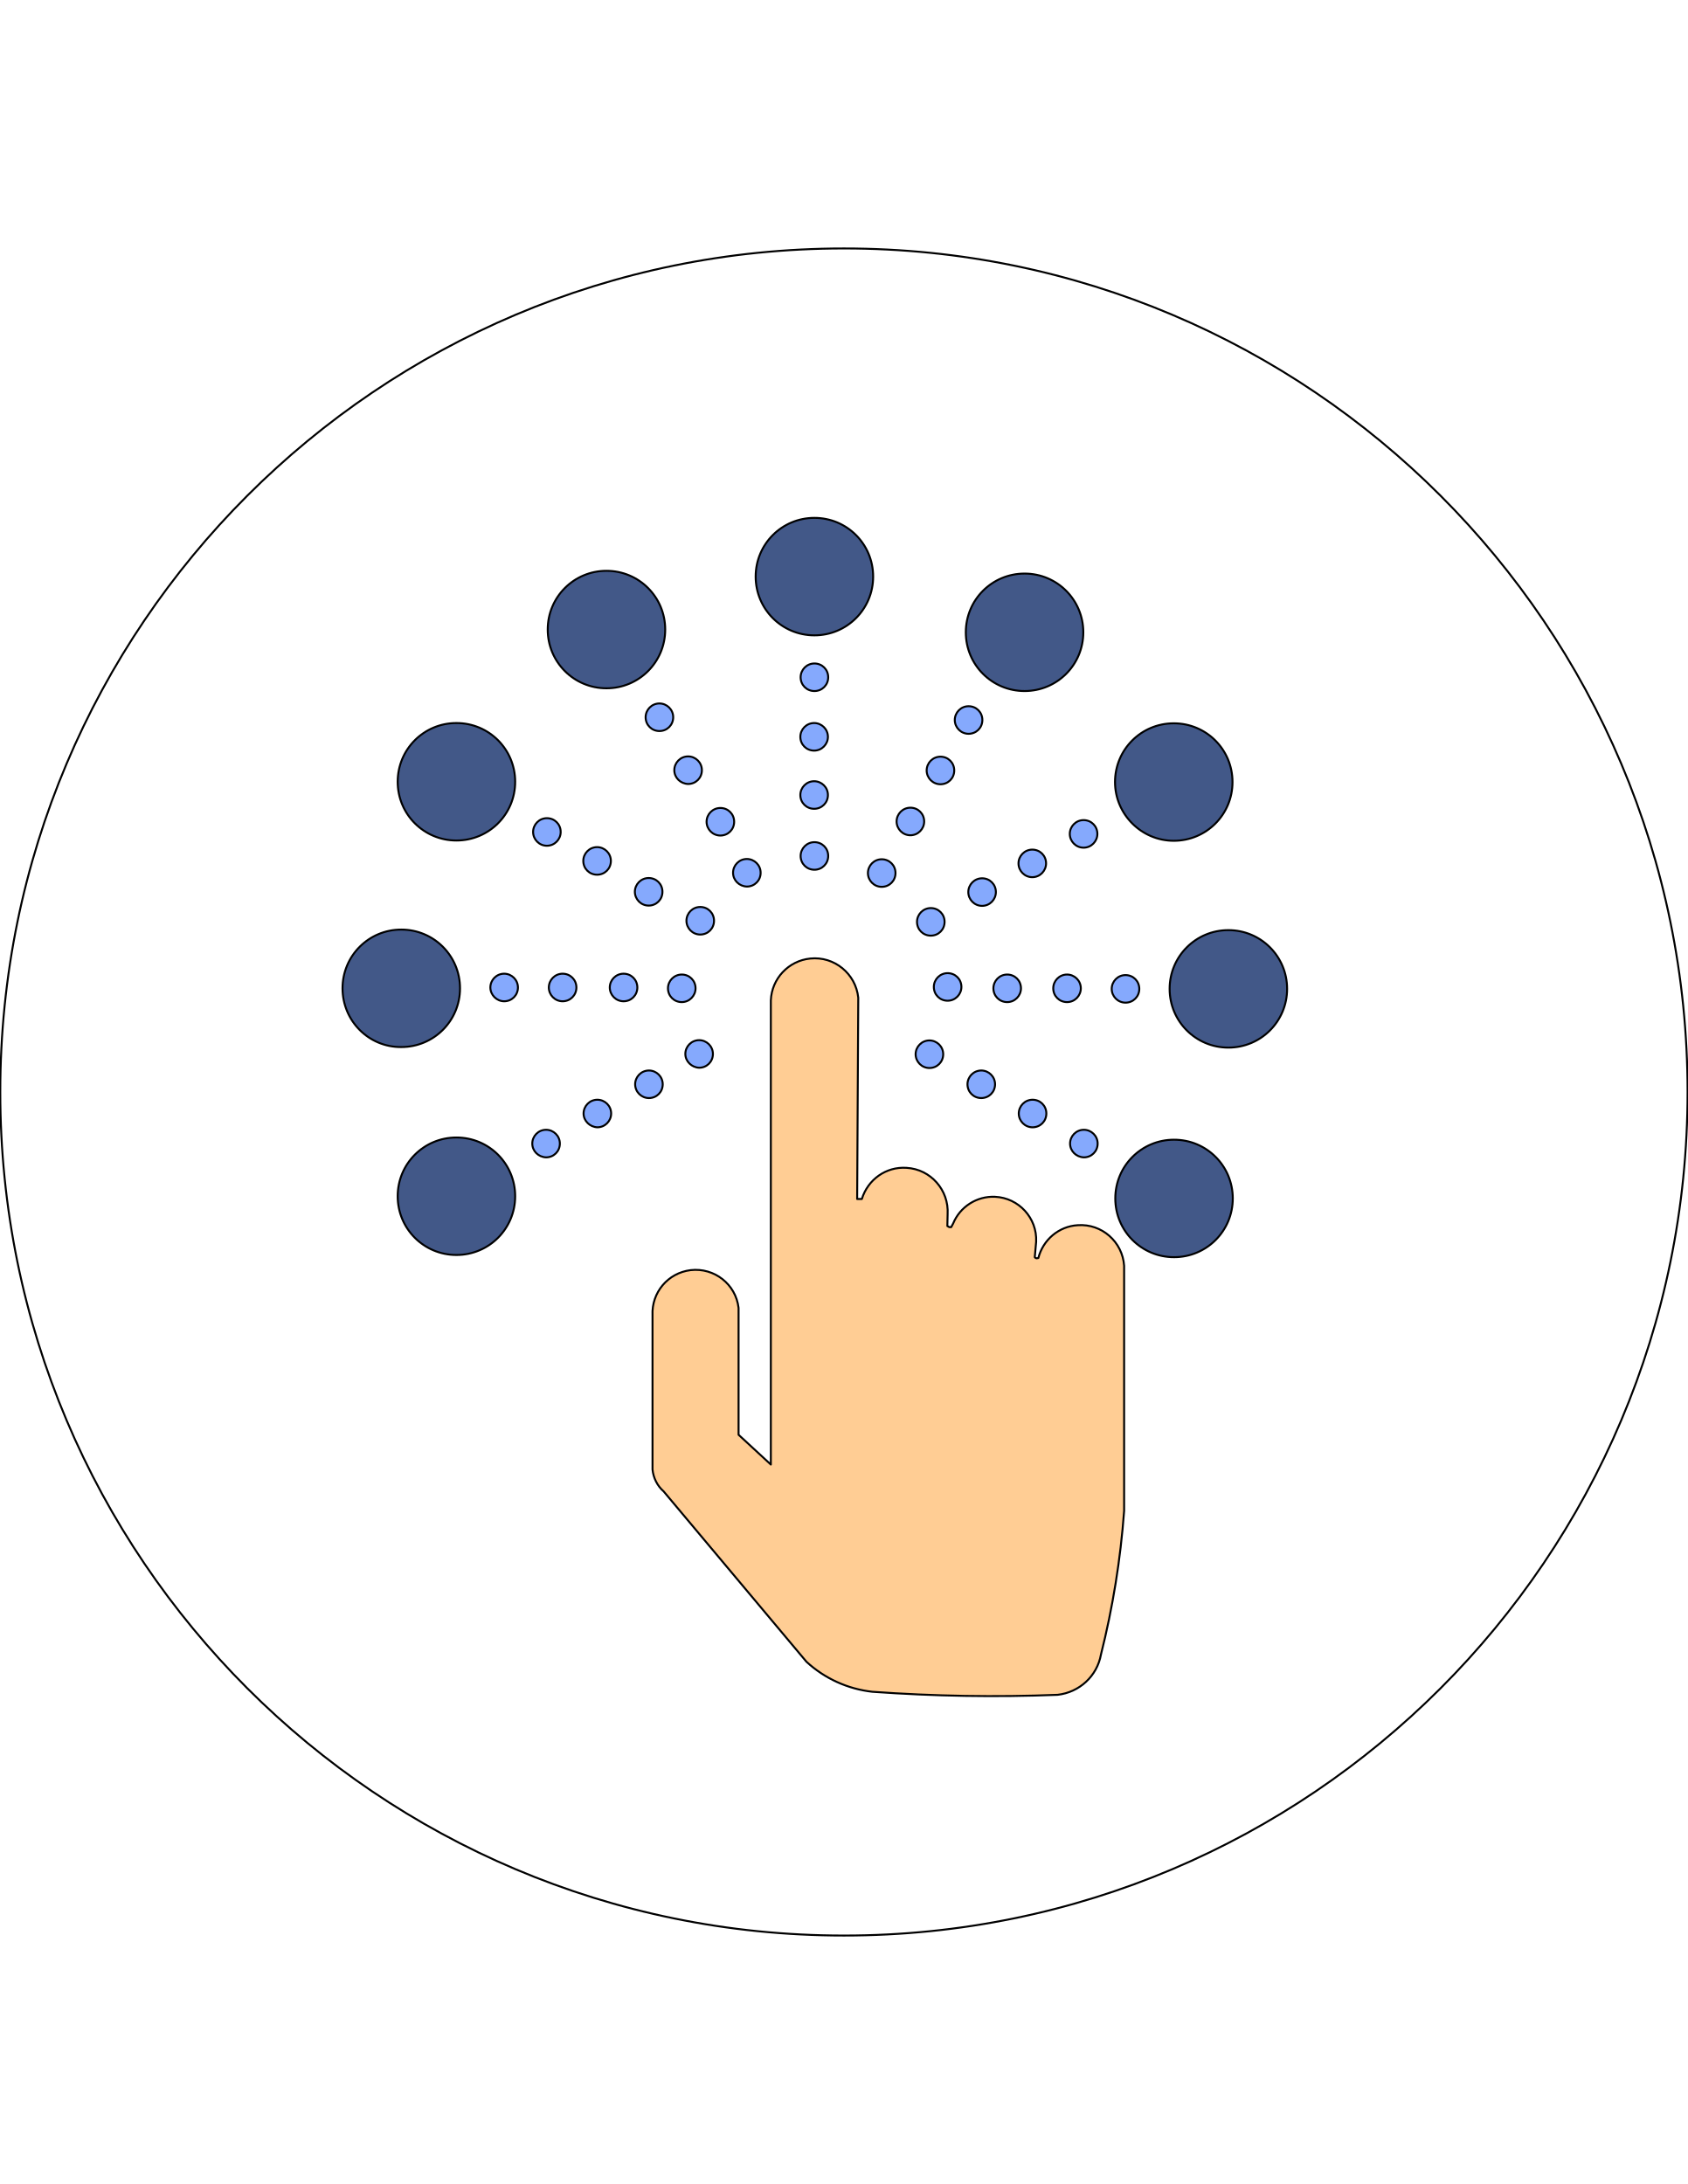
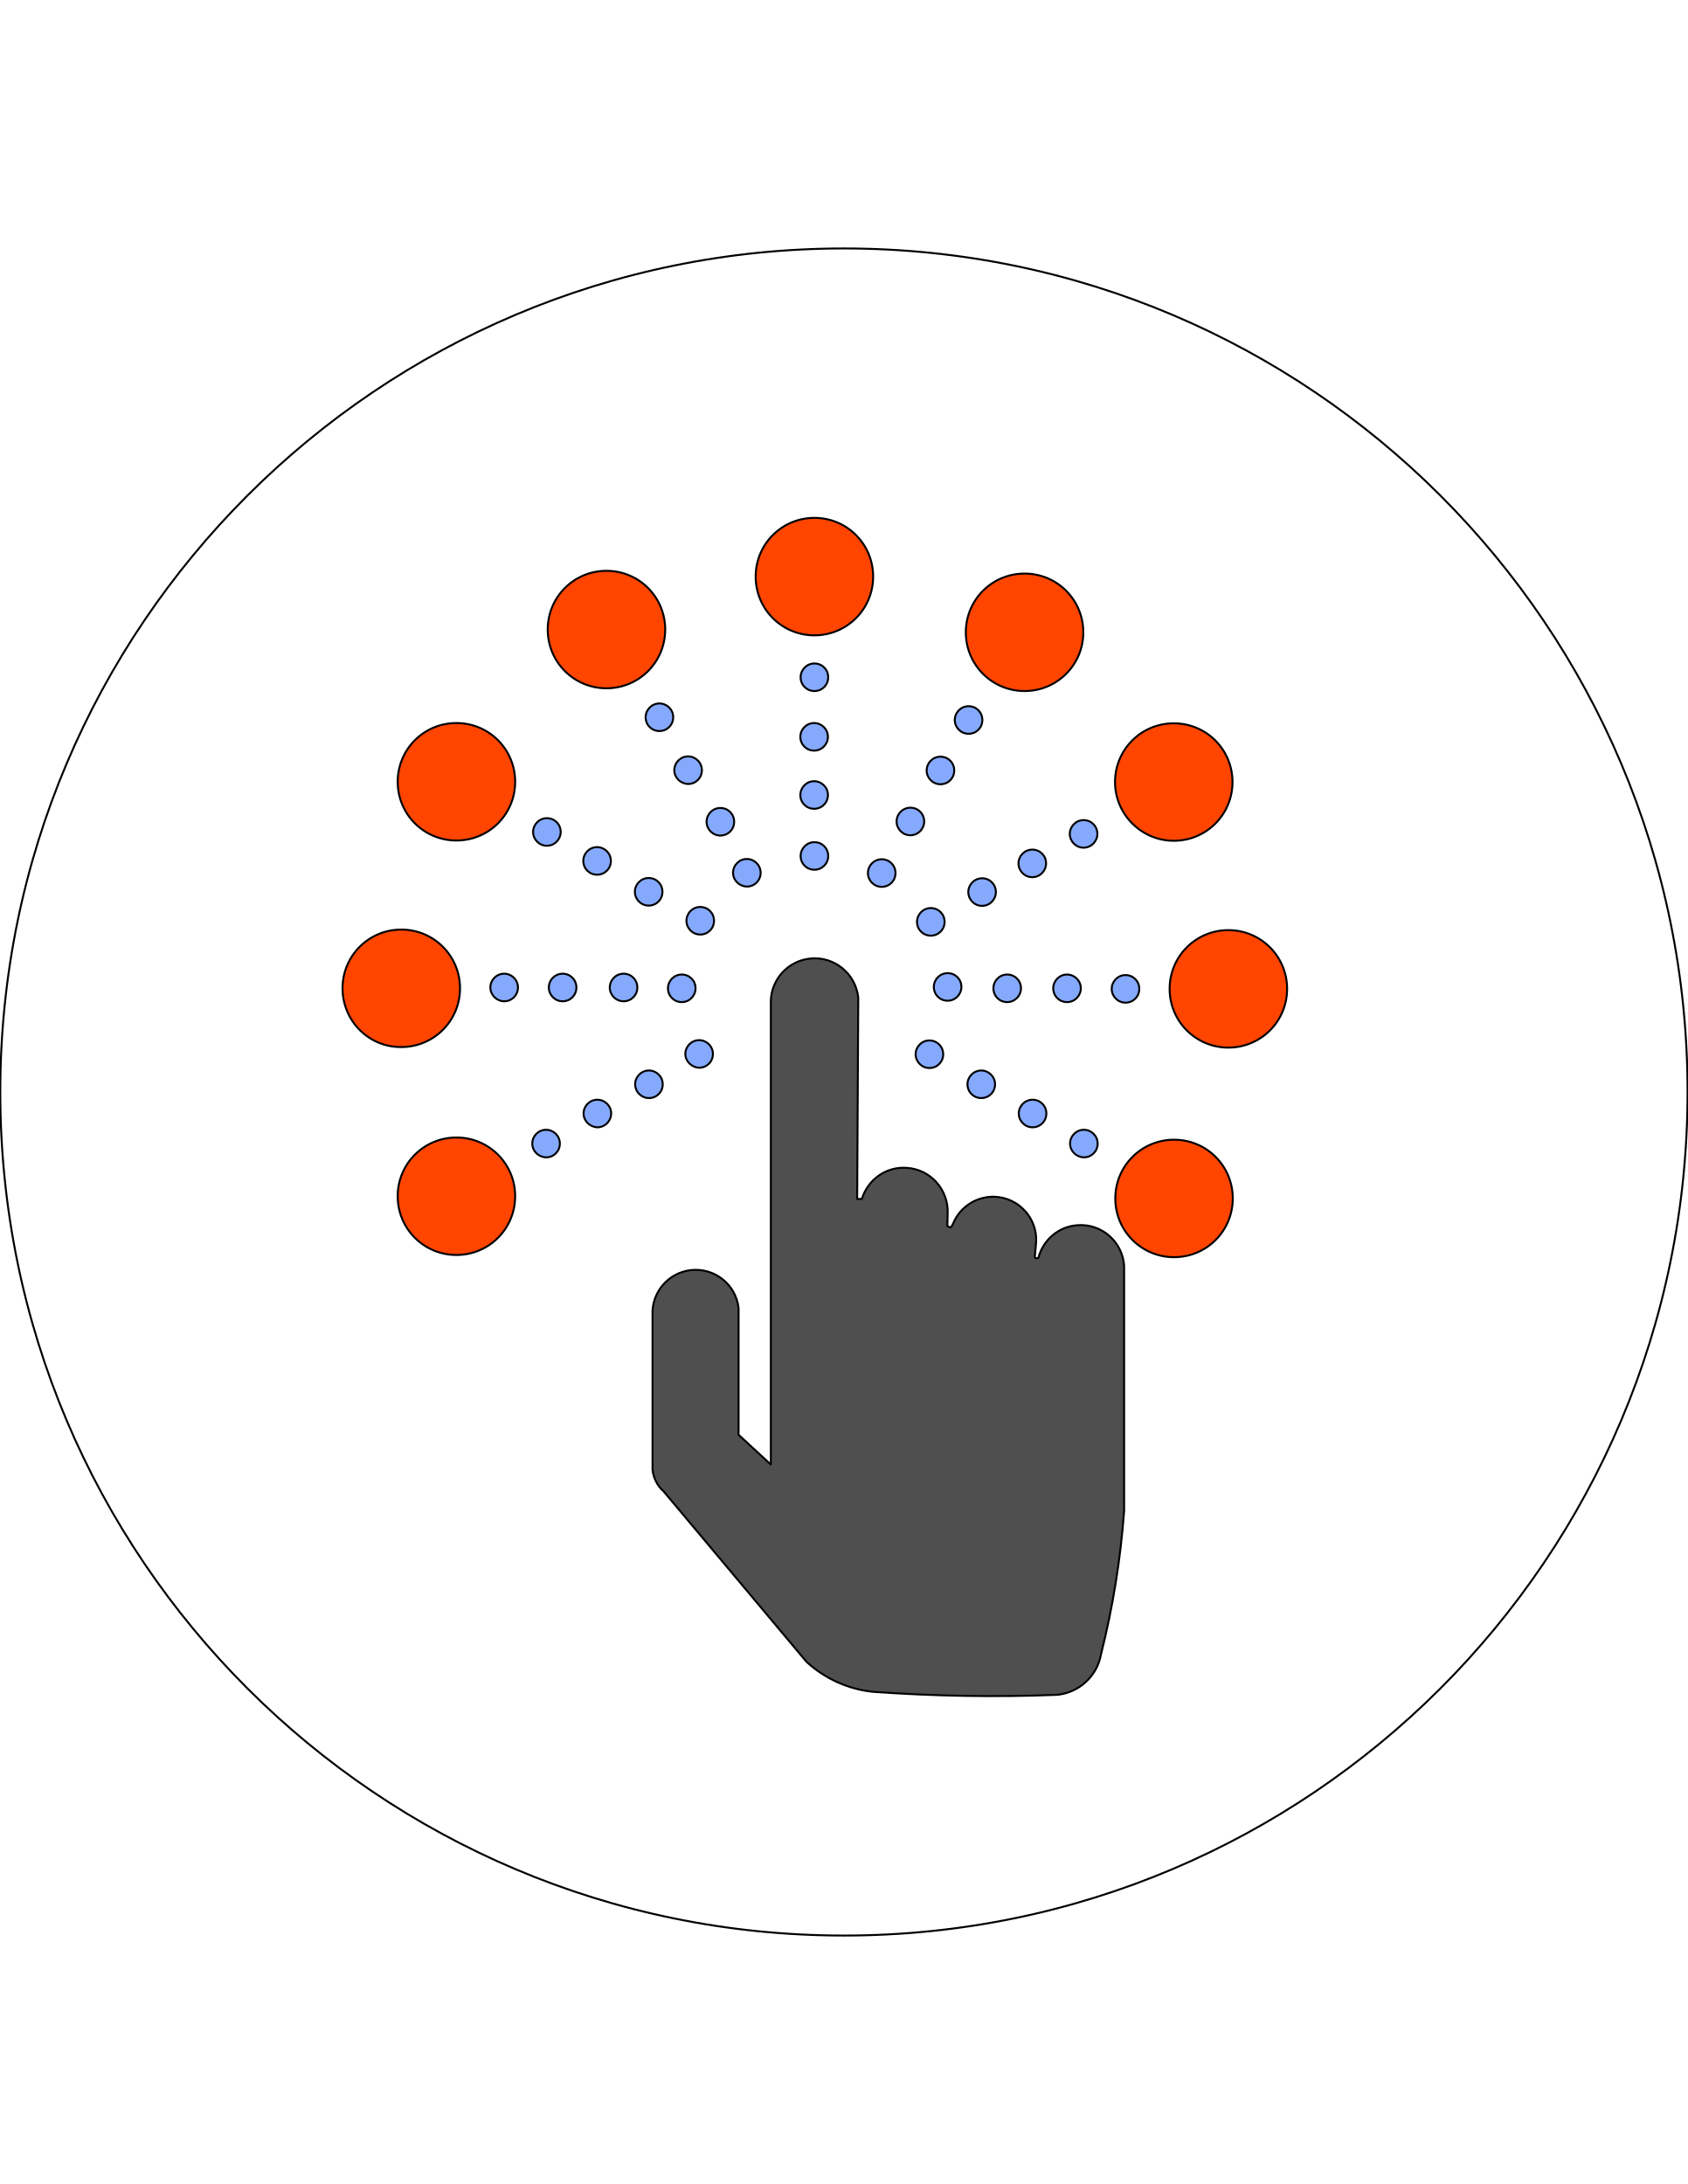
<svg xmlns="http://www.w3.org/2000/svg" version="1.1" x="0px" y="0px" viewBox="0 0 612 792" style="enable-background:new 0 0 612 792;" xml:space="preserve">
  <style type="text/css">
	.st0{fill:none;stroke:#000000;stroke-width:0.709;stroke-linecap:round;stroke-linejoin:round;stroke-miterlimit:10;}
- 	.mao{fill: #ffcd94;}
+ 	.mao{fill: #4F4F4F;}
	.circ-peq{fill:#85a9fd;}
- 	.circ-medio{fill:#425888;}
+ 	.circ-medio{fill:#FF4500;}


</style>
  <g id="Circulo_medio_1">
    <g id="CIRCLE">
      <path class="st0 circ-medio" d="M144.2,433.8c0-11.8,9.5-21.3,21.3-21.3c11.8,0,21.3,9.5,21.3,21.3s-9.5,21.3-21.3,21.3    C153.7,455.1,144.2,445.6,144.2,433.8L144.2,433.8z">
        <set id="m_show" attributeName="visibility" attributeType="CSS" to="visible" begin="0s; show4.end" dur=".2s" fill="freeze" />
        <set id="m_hide" attributeName="visibility" attributeType="CSS" to="hidden" begin="hide4.end" dur=".2s" fill="freeze" />
      </path>
    </g>
  </g>
  <g id="Circulo_medio_2">
    <g id="CIRCLE_1_">
      <path class="st0 circ-medio" d="M124.2,358.4c0-11.8,9.5-21.3,21.3-21.3c11.8,0,21.3,9.5,21.3,21.3c0,11.8-9.5,21.3-21.3,21.3    C133.7,379.8,124.2,370.2,124.2,358.4L124.2,358.4z">
        <set id="m_show" attributeName="visibility" attributeType="CSS" to="visible" begin="0s; show4.end" dur=".2s" fill="freeze" />
        <set id="m_hide" attributeName="visibility" attributeType="CSS" to="hidden" begin="hide4.end" dur=".2s" fill="freeze" />
      </path>
    </g>
  </g>
  <g id="Circulo_medio_3">
    <g id="CIRCLE_2_">
      <path class="st0 circ-medio" d="M144.2,283.5c0-11.8,9.5-21.3,21.3-21.3c11.8,0,21.3,9.5,21.3,21.3c0,11.8-9.5,21.3-21.3,21.3    C153.7,304.8,144.2,295.3,144.2,283.5L144.2,283.5z">
        <set id="m_show" attributeName="visibility" attributeType="CSS" to="visible" begin="0s; show4.end" dur=".2s" fill="freeze" />
        <set id="m_hide" attributeName="visibility" attributeType="CSS" to="hidden" begin="hide4.end" dur=".2s" fill="freeze" />
      </path>
    </g>
  </g>
  <g id="Circulo_medio_4">
    <g id="CIRCLE_3_">
      <path class="st0 circ-medio" d="M198.6,228.3c0-11.8,9.5-21.3,21.3-21.3s21.3,9.5,21.3,21.3c0,11.8-9.5,21.3-21.3,21.3    S198.6,240.1,198.6,228.3L198.6,228.3z">
        <set id="m_show" attributeName="visibility" attributeType="CSS" to="visible" begin="0s; show4.end" dur=".2s" fill="freeze" />
        <set id="m_hide" attributeName="visibility" attributeType="CSS" to="hidden" begin="hide4.end" dur=".2s" fill="freeze" />
      </path>
    </g>
  </g>
  <g id="Circulo_medio_5">
    <g id="CIRCLE_4_">
      <path class="st0 circ-medio" d="M274,209.1c0-11.8,9.5-21.3,21.3-21.3c11.8,0,21.3,9.5,21.3,21.3s-9.5,21.3-21.3,21.3    C283.5,230.4,274,220.9,274,209.1L274,209.1z">
        <set id="m_show" attributeName="visibility" attributeType="CSS" to="visible" begin="0s; show4.end" dur=".2s" fill="freeze" />
        <set id="m_hide" attributeName="visibility" attributeType="CSS" to="hidden" begin="hide4.end" dur=".2s" fill="freeze" />
      </path>
    </g>
  </g>
  <g id="Circulo_medio_6">
    <g id="CIRCLE_5_">
      <path class="st0 circ-medio" d="M350.2,229.3c0-11.8,9.5-21.3,21.3-21.3c11.8,0,21.3,9.5,21.3,21.3s-9.5,21.3-21.3,21.3    C359.7,250.6,350.2,241.1,350.2,229.3L350.2,229.3z">
        <set id="m_show" attributeName="visibility" attributeType="CSS" to="visible" begin="0s; show4.end" dur=".2s" fill="freeze" />
        <set id="m_hide" attributeName="visibility" attributeType="CSS" to="hidden" begin="hide4.end" dur=".2s" fill="freeze" />
      </path>
    </g>
  </g>
  <g id="Circulo_medio_7">
    <g id="CIRCLE_6_">
      <path class="st0 circ-medio" d="M404.3,283.6c0-11.8,9.5-21.3,21.3-21.3c11.8,0,21.3,9.5,21.3,21.3c0,11.8-9.5,21.3-21.3,21.3    C413.9,304.9,404.3,295.3,404.3,283.6L404.3,283.6z">
        <set id="m_show" attributeName="visibility" attributeType="CSS" to="visible" begin="0s; show4.end" dur=".2s" fill="freeze" />
        <set id="m_hide" attributeName="visibility" attributeType="CSS" to="hidden" begin="hide4.end" dur=".2s" fill="freeze" />
      </path>
    </g>
  </g>
  <g id="Circulo_medio_8">
    <g id="CIRCLE_7_">
      <path class="st0 circ-medio" d="M424.1,358.6c0-11.8,9.5-21.3,21.3-21.3s21.3,9.5,21.3,21.3c0,11.8-9.5,21.3-21.3,21.3    S424.1,370.4,424.1,358.6L424.1,358.6z">
        <set id="m_show" attributeName="visibility" attributeType="CSS" to="visible" begin="0s; show4.end" dur=".2s" fill="freeze" />
        <set id="m_hide" attributeName="visibility" attributeType="CSS" to="hidden" begin="hide4.end" dur=".2s" fill="freeze" />
      </path>
    </g>
  </g>
  <g id="Circulo_medio_9">
    <g id="CIRCLE_8_">
      <path class="st0 circ-medio" d="M404.4,434.6c0-11.8,9.5-21.3,21.3-21.3c11.8,0,21.3,9.5,21.3,21.3c0,11.8-9.5,21.3-21.3,21.3    C413.9,455.9,404.4,446.4,404.4,434.6L404.4,434.6z">
        <set id="m_show" attributeName="visibility" attributeType="CSS" to="visible" begin="0s; show4.end" dur=".2s" fill="freeze" />
        <set id="m_hide" attributeName="visibility" attributeType="CSS" to="hidden" begin="hide4.end" dur=".2s" fill="freeze" />
      </path>
    </g>
  </g>
  <g id="Circulo_peq_1">
    <g id="CIRCLE_9_">
      <path class="st0 circ-peq" d="M193,414.7c0-2.7,2.2-5,5-5c2.7,0,5,2.2,5,5s-2.2,5-5,5C195.2,419.6,193,417.4,193,414.7L193,414.7z">
        <set id="show4" attributeName="visibility" attributeType="CSS" to="visible" begin="0s; show3.end" dur=".2s" fill="freeze" />
        <set id="hide4" attributeName="visibility" attributeType="CSS" to="hidden" begin="hide3.end" dur=".2s" fill="freeze" />
      </path>
    </g>
  </g>
  <g id="Circulo_peq_2">
    <g id="CIRCLE_10_">
      <path class="st0 circ-peq" d="M211.6,403.8c0-2.7,2.2-5,5-5c2.7,0,5,2.2,5,5c0,2.7-2.2,5-5,5C213.9,408.7,211.6,406.5,211.6,403.8    L211.6,403.8z">
        <set id="show3" attributeName="visibility" attributeType="CSS" to="visible" begin="0s; show2.end" dur=".2s" fill="freeze" />
        <set id="hide3" attributeName="visibility" attributeType="CSS" to="hidden" begin="hide2.end" dur=".2s" fill="freeze" />
      </path>
    </g>
  </g>
  <g id="Circulo_peq_3">
    <g id="CIRCLE_11_">
      <path class="st0 circ-peq" d="M230.3,393.2c0-2.7,2.2-5,5-5c2.7,0,5,2.2,5,5s-2.2,5-5,5C232.6,398.2,230.3,396,230.3,393.2L230.3,393.2z">
        <set id="show2" attributeName="visibility" attributeType="CSS" to="visible" begin="0s; show.end" dur=".2s" fill="freeze" />
        <set id="hide2" attributeName="visibility" attributeType="CSS" to="hidden" begin="hide.end" dur=".2s" fill="freeze" />
      </path>
    </g>
  </g>
  <g id="Circulo_peq_4">
    <g id="CIRCLE_12_">
      <path class="st0 circ-peq" d="M248.5,382.2c0-2.7,2.2-5,5-5c2.7,0,5,2.2,5,5s-2.2,5-5,5C250.8,387.1,248.5,384.9,248.5,382.2L248.5,382.2z">
        <set id="show" attributeName="visibility" attributeType="CSS" to="visible" begin="0s; m_hide.end" dur=".2s" fill="freeze" />
        <set id="hide" attributeName="visibility" attributeType="CSS" to="hidden" begin="m_show.end" dur=".2s" fill="freeze" />
      </path>
    </g>
  </g>
  <g id="Circulo_peq_8">
    <g id="CIRCLE_13_">
      <path class="st0 circ-peq" d="M242.2,358.4c0-2.7,2.2-5,5-5s5,2.2,5,5c0,2.7-2.2,5-5,5S242.2,361.2,242.2,358.4L242.2,358.4z">
        <set id="show" attributeName="visibility" attributeType="CSS" to="visible" begin="0s; m_hide.end" dur=".2s" fill="freeze" />
        <set id="hide" attributeName="visibility" attributeType="CSS" to="hidden" begin="m_show.end" dur=".2s" fill="freeze" />
      </path>
    </g>
  </g>
  <g id="Circulo_peq_7">
    <g id="CIRCLE_14_">
      <path class="st0 circ-peq" d="M221.1,358.1c0-2.7,2.2-5,5-5s5,2.2,5,5s-2.2,5-5,5S221.1,360.8,221.1,358.1L221.1,358.1z">
        <set id="show2" attributeName="visibility" attributeType="CSS" to="visible" begin="0s; show.end" dur=".2s" fill="freeze" />
        <set id="hide2" attributeName="visibility" attributeType="CSS" to="hidden" begin="hide.end" dur=".2s" fill="freeze" />
      </path>
    </g>
  </g>
  <g id="Circulo_peq_6">
    <g id="CIRCLE_15_">
      <path class="st0 circ-peq" d="M199,358.1c0-2.7,2.2-5,5-5s5,2.2,5,5s-2.2,5-5,5S199,360.8,199,358.1L199,358.1z">
        <set id="show3" attributeName="visibility" attributeType="CSS" to="visible" begin="0s; show2.end" dur=".2s" fill="freeze" />
        <set id="hide3" attributeName="visibility" attributeType="CSS" to="hidden" begin="hide2.end" dur=".2s" fill="freeze" />
      </path>
    </g>
  </g>
  <g id="Circulo_peq_5">
    <g id="CIRCLE_16_">
      <path class="st0 circ-peq" d="M177.8,358.1c0-2.7,2.2-5,5-5c2.7,0,5,2.2,5,5s-2.2,5-5,5C180.1,363.1,177.8,360.8,177.8,358.1L177.8,358.1z">
        <set id="show4" attributeName="visibility" attributeType="CSS" to="visible" begin="0s; show3.end" dur=".2s" fill="freeze" />
        <set id="hide4" attributeName="visibility" attributeType="CSS" to="hidden" begin="hide3.end" dur=".2s" fill="freeze" />
      </path>
    </g>
  </g>
  <g id="Circulo_peq_12">
    <g id="CIRCLE_17_">
      <path class="st0 circ-peq" d="M248.9,333.9c0-2.7,2.2-5,5-5s5,2.2,5,5s-2.2,5-5,5S248.9,336.6,248.9,333.9L248.9,333.9z">
        <set id="show" attributeName="visibility" attributeType="CSS" to="visible" begin="0s; m_hide.end" dur=".2s" fill="freeze" />
        <set id="hide" attributeName="visibility" attributeType="CSS" to="hidden" begin="m_show.end" dur=".2s" fill="freeze" />
      </path>
    </g>
  </g>
  <g id="Circulo_peq_11">
    <g id="CIRCLE_18_">
      <path class="st0 circ-peq" d="M230.2,323.4c0-2.7,2.2-5,5-5s5,2.2,5,5s-2.2,5-5,5S230.2,326.1,230.2,323.4L230.2,323.4z">
        <set id="show2" attributeName="visibility" attributeType="CSS" to="visible" begin="0s; show.end" dur=".2s" fill="freeze" />
        <set id="hide2" attributeName="visibility" attributeType="CSS" to="hidden" begin="hide.end" dur=".2s" fill="freeze" />
      </path>
    </g>
  </g>
  <g id="Circulo_peq_10">
    <g id="CIRCLE_19_">
      <path class="st0 circ-peq" d="M211.5,312.2c0-2.7,2.2-5,5-5c2.7,0,5,2.2,5,5s-2.2,5-5,5C213.7,317.2,211.5,315,211.5,312.2L211.5,312.2z">
        <set id="show3" attributeName="visibility" attributeType="CSS" to="visible" begin="0s; show2.end" dur=".2s" fill="freeze" />
        <set id="hide3" attributeName="visibility" attributeType="CSS" to="hidden" begin="hide2.end" dur=".2s" fill="freeze" />
      </path>
    </g>
  </g>
  <g id="Circulo_peq_9">
    <g id="CIRCLE_20_">
      <path class="st0 circ-peq" d="M193.3,301.7c0-2.7,2.2-5,5-5s5,2.2,5,5c0,2.7-2.2,5-5,5S193.3,304.4,193.3,301.7L193.3,301.7z">
        <set id="show4" attributeName="visibility" attributeType="CSS" to="visible" begin="0s; show3.end" dur=".2s" fill="freeze" />
        <set id="hide4" attributeName="visibility" attributeType="CSS" to="hidden" begin="hide3.end" dur=".2s" fill="freeze" />
      </path>
    </g>
  </g>
  <g id="Circulo_peq_16">
    <g id="CIRCLE_21_">
      <path class="st0 circ-peq" d="M265.8,316.5c0-2.7,2.2-5,5-5c2.7,0,5,2.2,5,5s-2.2,5-5,5C268,321.4,265.8,319.2,265.8,316.5L265.8,316.5z">
        <set id="show" attributeName="visibility" attributeType="CSS" to="visible" begin="0s; m_hide.end" dur=".2s" fill="freeze" />
        <set id="hide" attributeName="visibility" attributeType="CSS" to="hidden" begin="m_show.end" dur=".2s" fill="freeze" />
      </path>
    </g>
  </g>
  <g id="Circulo_peq_15">
    <g id="CIRCLE_22_">
      <path class="st0 circ-peq" d="M256.2,298c0-2.7,2.2-5,5-5s5,2.2,5,5s-2.2,5-5,5S256.2,300.7,256.2,298L256.2,298z">
        <set id="show2" attributeName="visibility" attributeType="CSS" to="visible" begin="0s; show.end" dur=".2s" fill="freeze" />
        <set id="hide2" attributeName="visibility" attributeType="CSS" to="hidden" begin="hide.end" dur=".2s" fill="freeze" />
      </path>
    </g>
  </g>
  <g id="Circulo_peq_14">
    <g id="CIRCLE_23_">
      <path class="st0 circ-peq" d="M244.5,279.3c0-2.7,2.2-5,5-5c2.7,0,5,2.2,5,5s-2.2,5-5,5C246.7,284.2,244.5,282,244.5,279.3L244.5,279.3z">
        <set id="show3" attributeName="visibility" attributeType="CSS" to="visible" begin="0s; show2.end" dur=".2s" fill="freeze" />
        <set id="hide3" attributeName="visibility" attributeType="CSS" to="hidden" begin="hide2.end" dur=".2s" fill="freeze" />
      </path>
    </g>
  </g>
  <g id="Circulo_peq_13">
    <g id="CIRCLE_24_">
      <path class="st0 circ-peq" d="M234.1,260.1c0-2.7,2.2-5,5-5c2.7,0,5,2.2,5,5s-2.2,5-5,5C236.3,265.1,234.1,262.9,234.1,260.1L234.1,260.1z">
        <set id="show4" attributeName="visibility" attributeType="CSS" to="visible" begin="0s; show3.end" dur=".2s" fill="freeze" />
        <set id="hide4" attributeName="visibility" attributeType="CSS" to="hidden" begin="hide3.end" dur=".2s" fill="freeze" />
      </path>
    </g>
  </g>
  <g id="Circulo_peq_20">
    <g id="CIRCLE_25_">
      <path class="st0 circ-peq" d="M290.3,310.4c0-2.7,2.2-5,5-5s5,2.2,5,5s-2.2,5-5,5S290.3,313.2,290.3,310.4L290.3,310.4z">
        <set id="show" attributeName="visibility" attributeType="CSS" to="visible" begin="0s; m_hide.end" dur=".2s" fill="freeze" />
        <set id="hide" attributeName="visibility" attributeType="CSS" to="hidden" begin="m_show.end" dur=".2s" fill="freeze" />
      </path>
    </g>
  </g>
  <g id="Circulo_peq_19">
    <g id="CIRCLE_26_">
      <path class="st0 circ-peq" d="M290.2,288.3c0-2.7,2.2-5,5-5c2.7,0,5,2.2,5,5s-2.2,5-5,5C292.4,293.3,290.2,291.1,290.2,288.3L290.2,288.3z">
        <set id="show2" attributeName="visibility" attributeType="CSS" to="visible" begin="0s; show.end" dur=".2s" fill="freeze" />
        <set id="hide2" attributeName="visibility" attributeType="CSS" to="hidden" begin="hide.end" dur=".2s" fill="freeze" />
      </path>
    </g>
  </g>
  <g id="Circulo_peq_18">
    <g id="CIRCLE_27_">
      <path class="st0 circ-peq" d="M290.2,267.2c0-2.7,2.2-5,5-5c2.7,0,5,2.2,5,5c0,2.7-2.2,5-5,5C292.4,272.2,290.2,270,290.2,267.2    L290.2,267.2z">
        <set id="show3" attributeName="visibility" attributeType="CSS" to="visible" begin="0s; show2.end" dur=".2s" fill="freeze" />
        <set id="hide3" attributeName="visibility" attributeType="CSS" to="hidden" begin="hide2.end" dur=".2s" fill="freeze" />
      </path>
    </g>
  </g>
  <g id="Circulo_peq_17">
    <g id="CIRCLE_28_">
      <path class="st0 circ-peq" d="M290.3,245.6c0-2.7,2.2-5,5-5s5,2.2,5,5s-2.2,5-5,5S290.3,248.4,290.3,245.6L290.3,245.6z">
        <set id="show4" attributeName="visibility" attributeType="CSS" to="visible" begin="0s; show3.end" dur=".2s" fill="freeze" />
        <set id="hide4" attributeName="visibility" attributeType="CSS" to="hidden" begin="hide3.end" dur=".2s" fill="freeze" />
      </path>
    </g>
  </g>
  <g id="Circulo_peq_21">
    <g id="CIRCLE_29_">
      <path class="st0 circ-peq" d="M346.2,261.1c0-2.7,2.2-5,5-5s5,2.2,5,5s-2.2,5-5,5S346.2,263.8,346.2,261.1L346.2,261.1z">
        <set id="show4" attributeName="visibility" attributeType="CSS" to="visible" begin="0s; show3.end" dur=".2s" fill="freeze" />
        <set id="hide4" attributeName="visibility" attributeType="CSS" to="hidden" begin="hide3.end" dur=".2s" fill="freeze" />
      </path>
    </g>
  </g>
  <g id="Circulo_peq_22">
    <g id="CIRCLE_30_">
      <path class="st0 circ-peq" d="M336,279.4c0-2.7,2.2-5,5-5s5,2.2,5,5s-2.2,5-5,5S336,282.1,336,279.4L336,279.4z">
        <set id="show3" attributeName="visibility" attributeType="CSS" to="visible" begin="0s; show2.end" dur=".2s" fill="freeze" />
        <set id="hide3" attributeName="visibility" attributeType="CSS" to="hidden" begin="hide2.end" dur=".2s" fill="freeze" />
      </path>
    </g>
  </g>
  <g id="Circulo_peq_23">
    <g id="CIRCLE_31_">
      <path class="st0 circ-peq" d="M325.1,297.9c0-2.7,2.2-5,5-5s5,2.2,5,5c0,2.7-2.2,5-5,5S325.1,300.6,325.1,297.9L325.1,297.9z">
        <set id="show2" attributeName="visibility" attributeType="CSS" to="visible" begin="0s; show.end" dur=".2s" fill="freeze" />
        <set id="hide2" attributeName="visibility" attributeType="CSS" to="hidden" begin="hide.end" dur=".2s" fill="freeze" />
      </path>
    </g>
  </g>
  <g id="Circulo_peq_24">
    <g id="CIRCLE_32_">
      <path class="st0 circ-peq" d="M314.7,316.6c0-2.7,2.2-5,5-5s5,2.2,5,5s-2.2,5-5,5S314.7,319.3,314.7,316.6L314.7,316.6z">
        <set id="show" attributeName="visibility" attributeType="CSS" to="visible" begin="0s; m_hide.end" dur=".2s" fill="freeze" />
        <set id="hide" attributeName="visibility" attributeType="CSS" to="hidden" begin="m_show.end" dur=".2s" fill="freeze" />
      </path>
    </g>
  </g>
  <g id="Circulo_peq_28">
    <g id="CIRCLE_33_">
      <path class="st0 circ-peq" d="M332.5,334.3c0-2.7,2.2-5,5-5s5,2.2,5,5s-2.2,5-5,5S332.5,337.1,332.5,334.3L332.5,334.3z">
        <set id="show" attributeName="visibility" attributeType="CSS" to="visible" begin="0s; m_hide.end" dur=".2s" fill="freeze" />
        <set id="hide" attributeName="visibility" attributeType="CSS" to="hidden" begin="m_show.end" dur=".2s" fill="freeze" />
      </path>
    </g>
  </g>
  <g id="Circulo_peq_27">
    <g id="CIRCLE_34_">
      <path class="st0 circ-peq" d="M351.1,323.5c0-2.7,2.2-5,5-5s5,2.2,5,5c0,2.7-2.2,5-5,5S351.1,326.2,351.1,323.5L351.1,323.5z">
        <set id="show2" attributeName="visibility" attributeType="CSS" to="visible" begin="0s; show.end" dur=".2s" fill="freeze" />
        <set id="hide2" attributeName="visibility" attributeType="CSS" to="hidden" begin="hide.end" dur=".2s" fill="freeze" />
      </path>
    </g>
  </g>
  <g id="Circulo_peq_26">
    <g id="CIRCLE_35_">
      <path class="st0 circ-peq" d="M369.3,313.1c0-2.7,2.2-5,5-5s5,2.2,5,5c0,2.7-2.2,5-5,5S369.3,315.8,369.3,313.1L369.3,313.1z">
        <set id="show3" attributeName="visibility" attributeType="CSS" to="visible" begin="0s; show2.end" dur=".2s" fill="freeze" />
        <set id="hide3" attributeName="visibility" attributeType="CSS" to="hidden" begin="hide2.end" dur=".2s" fill="freeze" />
      </path>
    </g>
  </g>
  <g id="Circulo_peq_25">
    <g id="CIRCLE_36_">
      <path class="st0 circ-peq" d="M387.9,302.4c0-2.7,2.2-5,5-5s5,2.2,5,5c0,2.7-2.2,5-5,5S387.9,305.1,387.9,302.4L387.9,302.4z">
        <set id="show4" attributeName="visibility" attributeType="CSS" to="visible" begin="0s; show3.end" dur=".2s" fill="freeze" />
        <set id="hide4" attributeName="visibility" attributeType="CSS" to="hidden" begin="hide3.end" dur=".2s" fill="freeze" />
      </path>
    </g>
  </g>
  <g id="Circulo_peq_32">
    <g id="CIRCLE_37_">
      <path class="st0 circ-peq" d="M338.6,357.9c0-2.7,2.2-5,5-5s5,2.2,5,5c0,2.7-2.2,5-5,5S338.6,360.7,338.6,357.9L338.6,357.9z">
        <set id="show" attributeName="visibility" attributeType="CSS" to="visible" begin="0s; m_hide.end" dur=".2s" fill="freeze" />
        <set id="hide" attributeName="visibility" attributeType="CSS" to="hidden" begin="m_show.end" dur=".2s" fill="freeze" />
      </path>
    </g>
  </g>
  <g id="Circulo_peq_31">
    <g id="CIRCLE_38_">
      <path class="st0 circ-peq" d="M360.2,358.4c0-2.7,2.2-5,5-5s5,2.2,5,5c0,2.7-2.2,5-5,5S360.2,361.2,360.2,358.4L360.2,358.4z">
        <set id="show2" attributeName="visibility" attributeType="CSS" to="visible" begin="0s; show.end" dur=".2s" fill="freeze" />
        <set id="hide2" attributeName="visibility" attributeType="CSS" to="hidden" begin="hide.end" dur=".2s" fill="freeze" />
      </path>
    </g>
  </g>
  <g id="Circulo_peq_30">
    <g id="CIRCLE_39_">
      <path class="st0 circ-peq" d="M381.9,358.4c0-2.7,2.2-5,5-5c2.7,0,5,2.2,5,5c0,2.7-2.2,5-5,5C384.1,363.4,381.9,361.2,381.9,358.4    L381.9,358.4z">
        <set id="show3" attributeName="visibility" attributeType="CSS" to="visible" begin="0s; show2.end" dur=".2s" fill="freeze" />
        <set id="hide3" attributeName="visibility" attributeType="CSS" to="hidden" begin="hide2.end" dur=".2s" fill="freeze" />
      </path>
    </g>
  </g>
  <g id="Circulo_peq_29">
    <g id="CIRCLE_40_">
      <path class="st0 circ-peq" d="M403.1,358.6c0-2.7,2.2-5,5-5s5,2.2,5,5s-2.2,5-5,5S403.1,361.3,403.1,358.6L403.1,358.6z">
        <set id="show4" attributeName="visibility" attributeType="CSS" to="visible" begin="0s; show3.end" dur=".2s" fill="freeze" />
        <set id="hide4" attributeName="visibility" attributeType="CSS" to="hidden" begin="hide3.end" dur=".2s" fill="freeze" />
      </path>
    </g>
  </g>
  <g id="Circulo_peq_36">
    <g id="CIRCLE_41_">
      <path class="st0 circ-peq" d="M332,382.3c0-2.7,2.2-5,5-5c2.7,0,5,2.2,5,5s-2.2,5-5,5C334.2,387.3,332,385,332,382.3L332,382.3z">
        <set id="show" attributeName="visibility" attributeType="CSS" to="visible" begin="0s; m_hide.end" dur=".2s" fill="freeze" />
        <set id="hide" attributeName="visibility" attributeType="CSS" to="hidden" begin="m_show.end" dur=".2s" fill="freeze" />
      </path>
    </g>
  </g>
  <g id="Circulo_peq_35">
    <g id="CIRCLE_42_">
      <path class="st0 circ-peq" d="M350.8,393.2c0-2.7,2.2-5,5-5c2.7,0,5,2.2,5,5s-2.2,5-5,5C353,398.2,350.8,396,350.8,393.2L350.8,393.2z">
        <set id="show2" attributeName="visibility" attributeType="CSS" to="visible" begin="0s; show.end" dur=".2s" fill="freeze" />
        <set id="hide2" attributeName="visibility" attributeType="CSS" to="hidden" begin="hide.end" dur=".2s" fill="freeze" />
      </path>
    </g>
  </g>
  <g id="Circulo_peq_34">
    <g id="CIRCLE_43_">
      <path class="st0 circ-peq" d="M369.4,403.8c0-2.7,2.2-5,5-5s5,2.2,5,5s-2.2,5-5,5S369.4,406.5,369.4,403.8L369.4,403.8z">
        <set id="show3" attributeName="visibility" attributeType="CSS" to="visible" begin="0s; show2.end" dur=".2s" fill="freeze" />
        <set id="hide3" attributeName="visibility" attributeType="CSS" to="hidden" begin="hide2.end" dur=".2s" fill="freeze" />
      </path>
    </g>
  </g>
  <g id="Circulo_peq_33">
    <g id="CIRCLE_44_">
      <path class="st0 circ-peq" d="M388,414.7c0-2.7,2.2-5,5-5c2.7,0,5,2.2,5,5s-2.2,5-5,5C390.2,419.6,388,417.4,388,414.7L388,414.7z">
        <set id="show4" attributeName="visibility" attributeType="CSS" to="visible" begin="0s; show3.end" dur=".2s" fill="freeze" />
        <set id="hide4" attributeName="visibility" attributeType="CSS" to="hidden" begin="hide3.end" dur=".2s" fill="freeze" />
      </path>
    </g>
  </g>
  <g id="Mao">
    <g id="LWPOLYLINE">
      <path class="st0 mao" d="M311.2,361.8c-0.9-8.7-8.7-15.1-17.4-14.2c-7.9,0.8-14,7.3-14.3,15.2v168.3l-11.7-10.8c0,0,0-46,0-46    c-1-8.6-8.8-14.7-17.4-13.7c-8.2,1-14.2,8.1-13.8,16.4c0,0,0,55.9,0,55.9c0.3,3,1.7,5.9,4,7.9l51.8,61.8c6.6,6.1,15,9.9,23.9,10.9    c22.4,1.6,44.8,2,67.2,1.1c7.9-0.9,14.3-6.8,15.7-14.6c4.3-17.1,7.1-34.5,8.4-52.1v-88.9c-0.6-8.7-8.1-15.3-16.8-14.7    c-6.9,0.4-12.6,5.3-14.3,11.9l-0.6,0.1l-0.4-0.1l-0.3-0.3l0.5-5.6c0.4-8.6-6.3-15.9-14.9-16.3c-6.6-0.3-12.7,3.6-15.2,9.7    l-0.7,1.3l-0.7,0l-0.7-0.4l0.1-4.3c0.5-8.7-6.1-16.3-14.9-16.8c-7.4-0.5-14,4.2-16.2,11.3c0,0-1.7,0-1.7,0    S311.2,361.8,311.2,361.8z" />
    </g>
  </g>
  <g id="Circulo_Grande">
    <g id="CIRCLE_45_">
      <path class="st0" d="M0.1,396C0.1,227.1,137.1,90.1,306,90.1S611.9,227.1,611.9,396S474.9,701.9,306,701.9S0.1,564.9,0.1,396    L0.1,396z" />
    </g>
  </g>
</svg>
